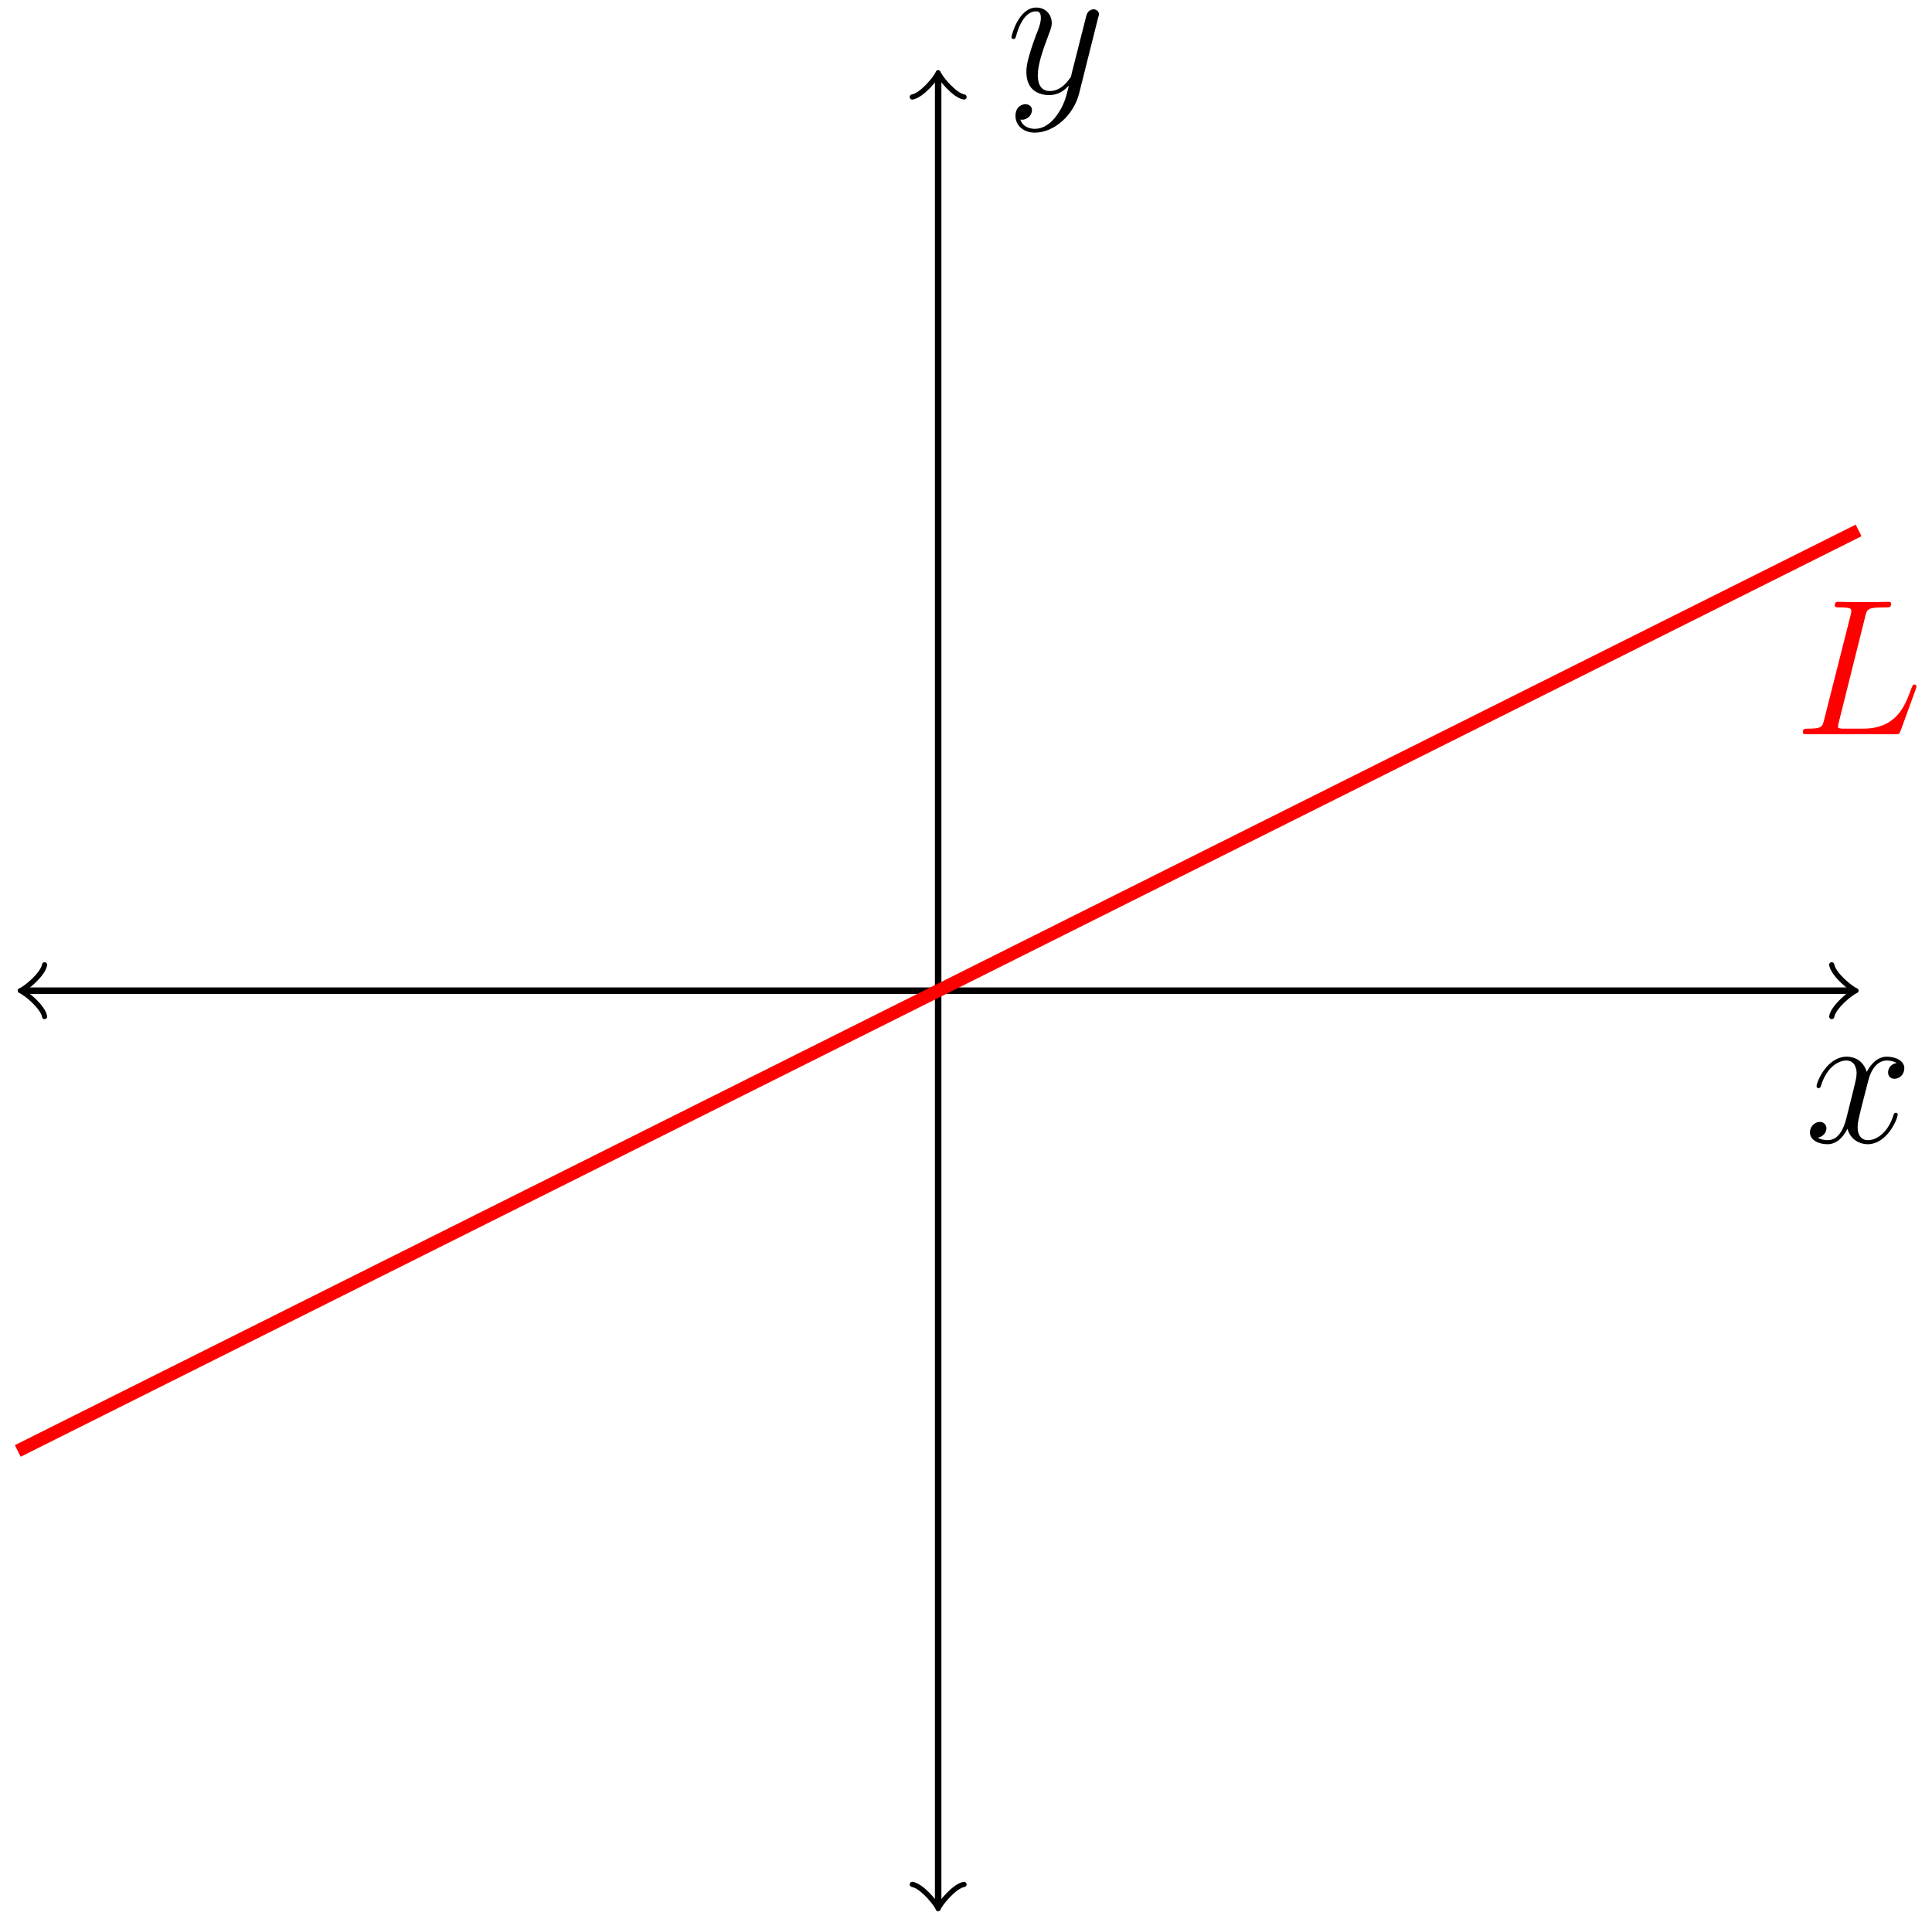
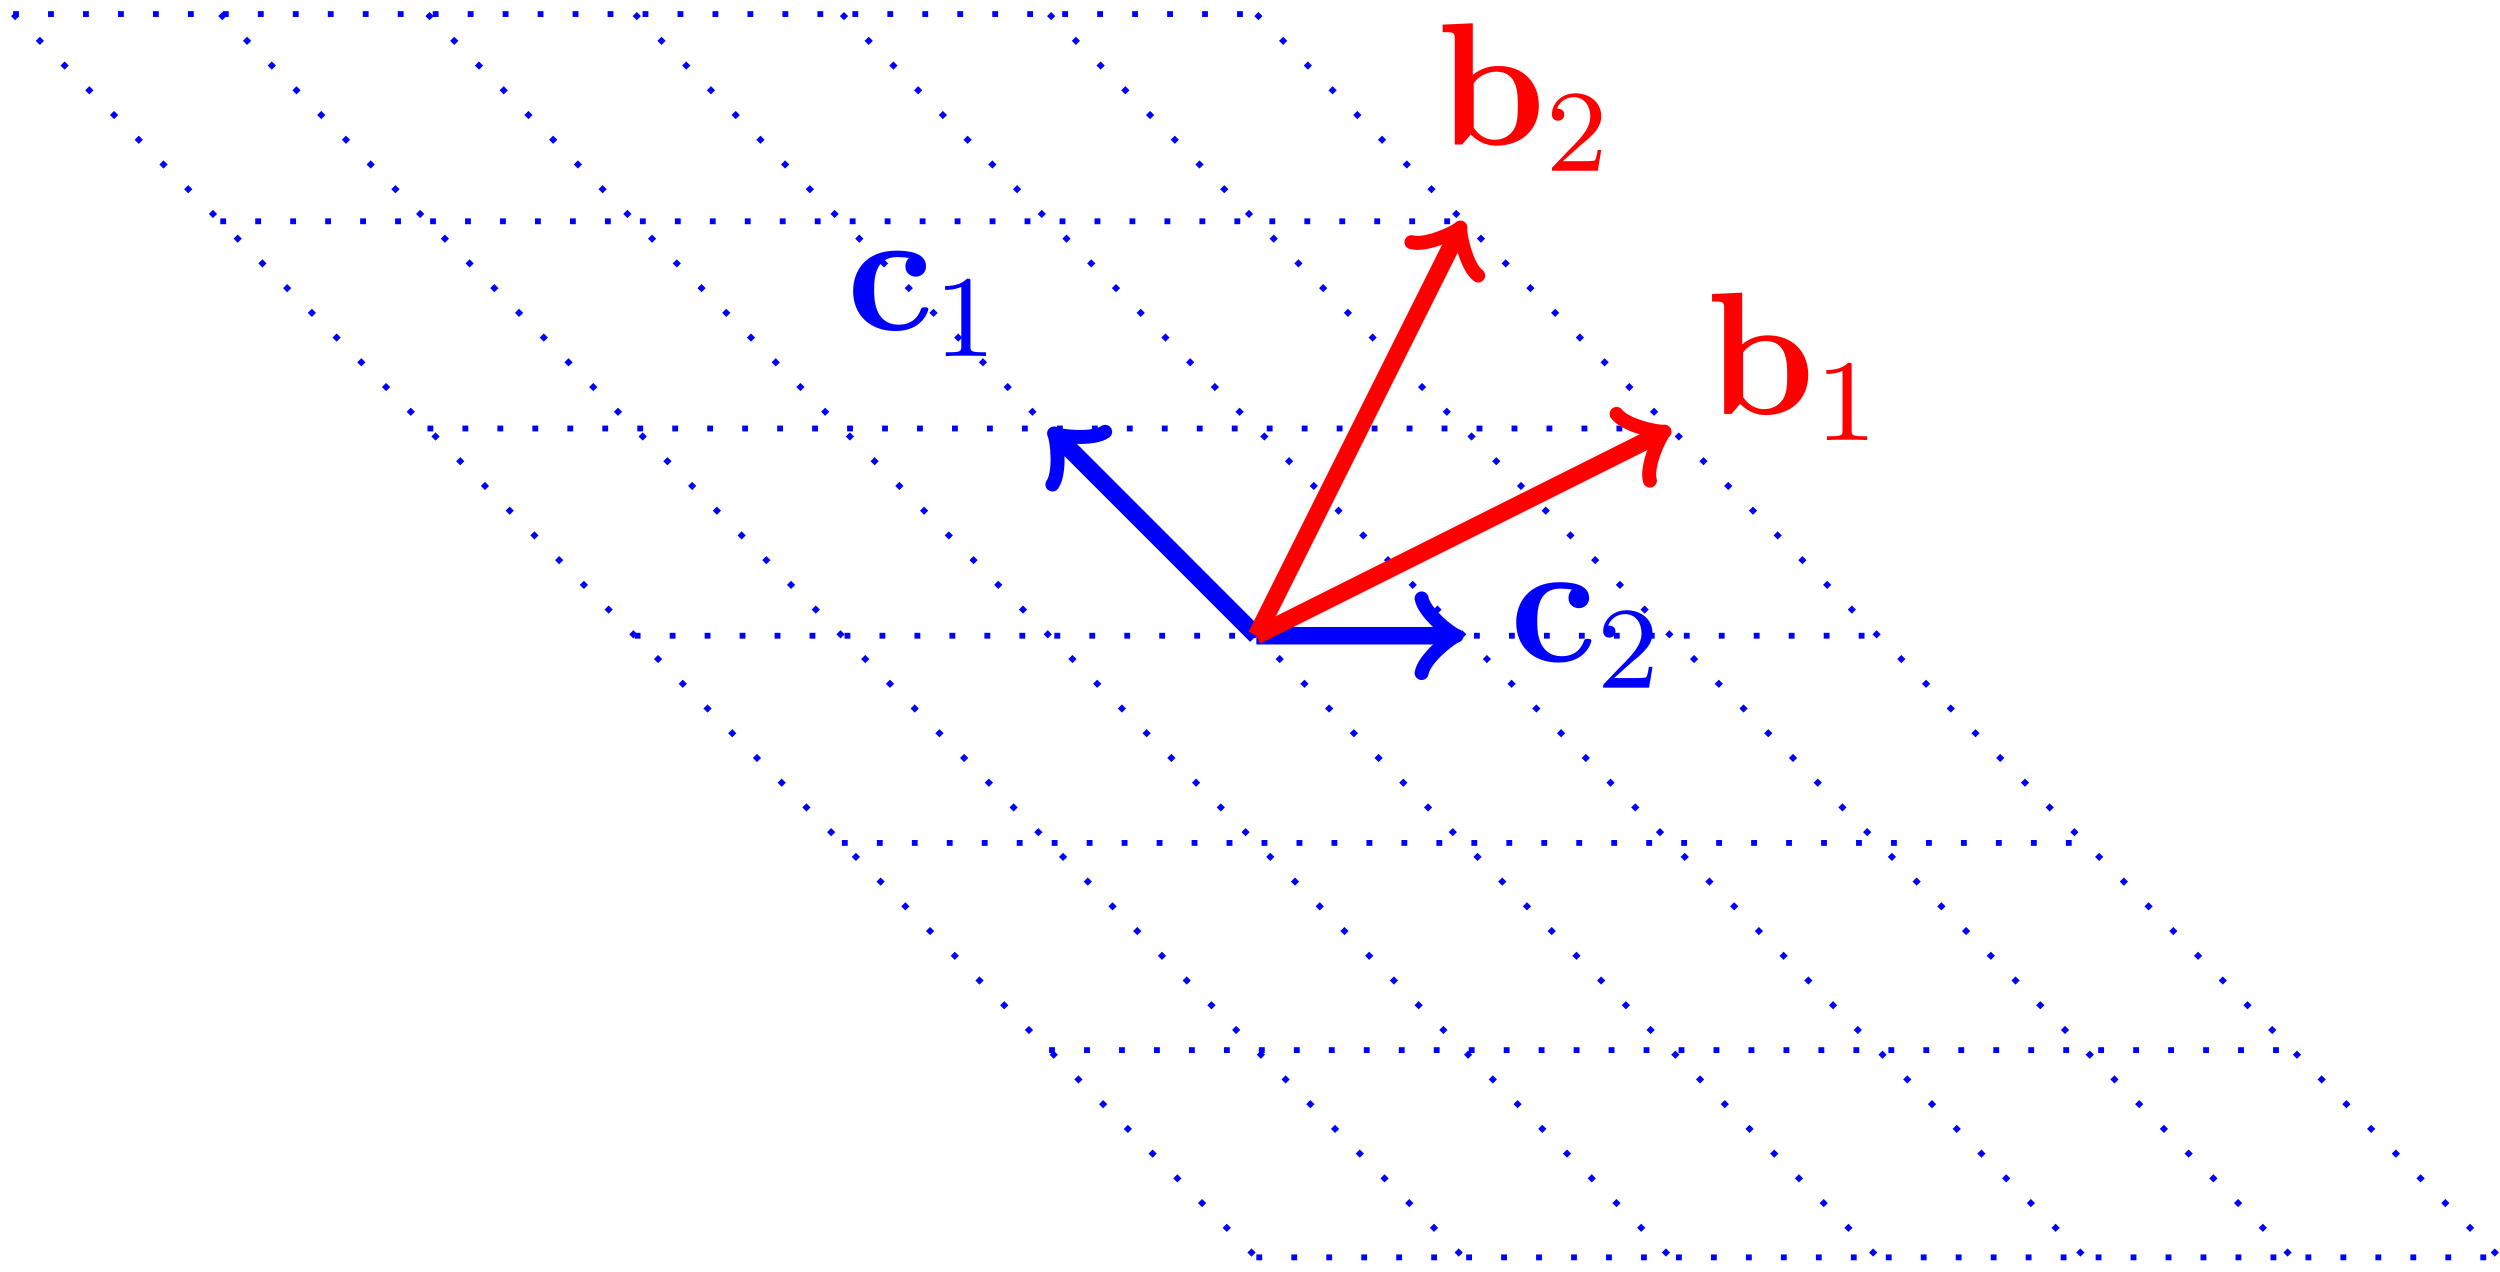
- <svg xmlns="http://www.w3.org/2000/svg" xmlns:xlink="http://www.w3.org/1999/xlink" width="119pt" height="118pt" viewBox="0 0 119 118" version="1.1">
+ <svg xmlns="http://www.w3.org/2000/svg" xmlns:xlink="http://www.w3.org/1999/xlink" width="171pt" height="87pt" viewBox="0 0 171 87" version="1.1">
  <defs>
    <g>
      <symbol overflow="visible" id="glyph0-0">
        <path style="stroke:none;" d="" />
      </symbol>
      <symbol overflow="visible" id="glyph0-1">
-         <path style="stroke:none;" d="M 5.672 -4.875 C 5.281 -4.812 5.141 -4.516 5.141 -4.297 C 5.141 -4 5.359 -3.906 5.531 -3.906 C 5.891 -3.906 6.141 -4.219 6.141 -4.547 C 6.141 -5.047 5.562 -5.266 5.062 -5.266 C 4.344 -5.266 3.938 -4.547 3.828 -4.328 C 3.547 -5.219 2.812 -5.266 2.594 -5.266 C 1.375 -5.266 0.734 -3.703 0.734 -3.438 C 0.734 -3.391 0.781 -3.328 0.859 -3.328 C 0.953 -3.328 0.984 -3.406 1 -3.453 C 1.406 -4.781 2.219 -5.031 2.562 -5.031 C 3.094 -5.031 3.203 -4.531 3.203 -4.25 C 3.203 -3.984 3.125 -3.703 2.984 -3.125 L 2.578 -1.5 C 2.406 -0.781 2.062 -0.125 1.422 -0.125 C 1.359 -0.125 1.062 -0.125 0.812 -0.281 C 1.25 -0.359 1.344 -0.719 1.344 -0.859 C 1.344 -1.094 1.156 -1.25 0.938 -1.25 C 0.641 -1.25 0.328 -0.984 0.328 -0.609 C 0.328 -0.109 0.891 0.125 1.406 0.125 C 1.984 0.125 2.391 -0.328 2.641 -0.828 C 2.828 -0.125 3.438 0.125 3.875 0.125 C 5.094 0.125 5.734 -1.453 5.734 -1.703 C 5.734 -1.766 5.688 -1.812 5.625 -1.812 C 5.516 -1.812 5.5 -1.75 5.469 -1.656 C 5.141 -0.609 4.453 -0.125 3.906 -0.125 C 3.484 -0.125 3.266 -0.438 3.266 -0.922 C 3.266 -1.188 3.312 -1.375 3.5 -2.156 L 3.922 -3.797 C 4.094 -4.5 4.5 -5.031 5.062 -5.031 C 5.078 -5.031 5.422 -5.031 5.672 -4.875 Z M 5.672 -4.875 " />
+         <path style="stroke:none;" d="M 5.594 -1.406 C 5.594 -1.547 5.469 -1.547 5.344 -1.547 C 5.156 -1.547 5.141 -1.531 5.078 -1.391 C 5 -1.156 4.672 -0.359 3.578 -0.359 C 1.891 -0.359 1.891 -2.172 1.891 -2.719 C 1.891 -3.422 1.906 -4.984 3.469 -4.984 C 3.547 -4.984 4.25 -4.953 4.25 -4.906 C 4.25 -4.891 4.25 -4.875 4.219 -4.859 C 4.188 -4.828 4.031 -4.656 4.031 -4.344 C 4.031 -3.844 4.438 -3.641 4.734 -3.641 C 4.984 -3.641 5.438 -3.797 5.438 -4.359 C 5.438 -5.344 4.062 -5.422 3.422 -5.422 C 1.297 -5.422 0.453 -4.031 0.453 -2.656 C 0.453 -1.031 1.594 0.078 3.344 0.078 C 5.219 0.078 5.594 -1.312 5.594 -1.406 Z M 5.594 -1.406 " />
      </symbol>
      <symbol overflow="visible" id="glyph0-2">
-         <path style="stroke:none;" d="M 3.141 1.344 C 2.828 1.797 2.359 2.203 1.766 2.203 C 1.625 2.203 1.047 2.172 0.875 1.625 C 0.906 1.641 0.969 1.641 0.984 1.641 C 1.344 1.641 1.594 1.328 1.594 1.047 C 1.594 0.781 1.359 0.688 1.188 0.688 C 0.984 0.688 0.578 0.828 0.578 1.406 C 0.578 2.016 1.094 2.438 1.766 2.438 C 2.969 2.438 4.172 1.344 4.5 0.016 L 5.672 -4.656 C 5.688 -4.703 5.719 -4.781 5.719 -4.859 C 5.719 -5.031 5.562 -5.156 5.391 -5.156 C 5.281 -5.156 5.031 -5.109 4.938 -4.75 L 4.047 -1.234 C 4 -1.016 4 -0.984 3.891 -0.859 C 3.656 -0.531 3.266 -0.125 2.688 -0.125 C 2.016 -0.125 1.953 -0.781 1.953 -1.094 C 1.953 -1.781 2.281 -2.703 2.609 -3.562 C 2.734 -3.906 2.812 -4.078 2.812 -4.312 C 2.812 -4.812 2.453 -5.266 1.859 -5.266 C 0.766 -5.266 0.328 -3.531 0.328 -3.438 C 0.328 -3.391 0.375 -3.328 0.453 -3.328 C 0.562 -3.328 0.578 -3.375 0.625 -3.547 C 0.906 -4.547 1.359 -5.031 1.828 -5.031 C 1.938 -5.031 2.141 -5.031 2.141 -4.641 C 2.141 -4.328 2.016 -3.984 1.828 -3.531 C 1.25 -1.953 1.25 -1.562 1.25 -1.281 C 1.25 -0.141 2.062 0.125 2.656 0.125 C 3 0.125 3.438 0.016 3.844 -0.438 L 3.859 -0.422 C 3.688 0.281 3.562 0.75 3.141 1.344 Z M 3.141 1.344 " />
+         <path style="stroke:none;" d="M 2.484 -8.297 L 0.422 -8.203 L 0.422 -7.688 C 1.156 -7.688 1.25 -7.688 1.25 -7.219 L 1.25 0 L 1.75 0 C 1.953 -0.234 2.156 -0.453 2.344 -0.688 C 2.953 -0.062 3.609 0.078 4.094 0.078 C 5.734 0.078 7 -0.938 7 -2.672 C 7 -4.297 5.875 -5.375 4.25 -5.375 C 3.531 -5.375 2.969 -5.156 2.484 -4.766 Z M 2.547 -4.203 C 2.969 -4.766 3.578 -4.984 4.094 -4.984 C 5.562 -4.984 5.562 -3.469 5.562 -2.672 C 5.562 -2.141 5.562 -1.453 5.281 -1.016 C 4.906 -0.438 4.344 -0.328 3.969 -0.328 C 3.156 -0.328 2.719 -0.891 2.547 -1.156 Z M 2.547 -4.203 " />
      </symbol>
-       <symbol overflow="visible" id="glyph0-3">
-         <path style="stroke:none;" d="M 4.391 -7.25 C 4.5 -7.703 4.531 -7.812 5.578 -7.812 C 5.906 -7.812 5.984 -7.812 5.984 -8.047 C 5.984 -8.156 5.859 -8.156 5.812 -8.156 C 5.562 -8.156 5.297 -8.141 5.062 -8.141 L 3.453 -8.141 C 3.234 -8.141 2.969 -8.156 2.734 -8.156 C 2.641 -8.156 2.516 -8.156 2.516 -7.938 C 2.516 -7.812 2.625 -7.812 2.797 -7.812 C 3.531 -7.812 3.531 -7.719 3.531 -7.594 C 3.531 -7.562 3.531 -7.5 3.484 -7.312 L 1.859 -0.891 C 1.75 -0.469 1.734 -0.344 0.891 -0.344 C 0.672 -0.344 0.547 -0.344 0.547 -0.125 C 0.547 0 0.625 0 0.859 0 L 6.219 0 C 6.484 0 6.484 -0.016 6.578 -0.234 L 7.5 -2.766 C 7.516 -2.828 7.547 -2.906 7.547 -2.938 C 7.547 -3.016 7.484 -3.062 7.422 -3.062 C 7.406 -3.062 7.344 -3.062 7.328 -3.016 C 7.297 -3 7.297 -2.969 7.203 -2.75 C 6.828 -1.703 6.281 -0.344 4.266 -0.344 L 3.125 -0.344 C 2.953 -0.344 2.922 -0.344 2.859 -0.359 C 2.719 -0.375 2.719 -0.391 2.719 -0.484 C 2.719 -0.578 2.734 -0.641 2.766 -0.75 Z M 4.391 -7.25 " />
+       <symbol overflow="visible" id="glyph1-0">
+         <path style="stroke:none;" d="" />
+       </symbol>
+       <symbol overflow="visible" id="glyph1-1">
+         <path style="stroke:none;" d="M 2.25 -1.625 C 2.375 -1.75 2.703 -2.016 2.844 -2.125 C 3.328 -2.578 3.797 -3.016 3.797 -3.734 C 3.797 -4.688 3 -5.297 2.016 -5.297 C 1.047 -5.297 0.422 -4.578 0.422 -3.859 C 0.422 -3.469 0.734 -3.422 0.844 -3.422 C 1.016 -3.422 1.266 -3.531 1.266 -3.844 C 1.266 -4.25 0.859 -4.25 0.766 -4.25 C 1 -4.844 1.531 -5.031 1.922 -5.031 C 2.656 -5.031 3.047 -4.406 3.047 -3.734 C 3.047 -2.906 2.469 -2.297 1.516 -1.344 L 0.516 -0.297 C 0.422 -0.219 0.422 -0.203 0.422 0 L 3.562 0 L 3.797 -1.422 L 3.547 -1.422 C 3.531 -1.266 3.469 -0.875 3.375 -0.719 C 3.328 -0.656 2.719 -0.656 2.594 -0.656 L 1.172 -0.656 Z M 2.25 -1.625 " />
+       </symbol>
+       <symbol overflow="visible" id="glyph1-2">
+         <path style="stroke:none;" d="M 2.5 -5.078 C 2.5 -5.297 2.484 -5.297 2.266 -5.297 C 1.938 -4.984 1.516 -4.797 0.766 -4.797 L 0.766 -4.531 C 0.984 -4.531 1.406 -4.531 1.875 -4.734 L 1.875 -0.656 C 1.875 -0.359 1.844 -0.266 1.094 -0.266 L 0.812 -0.266 L 0.812 0 C 1.141 -0.031 1.828 -0.031 2.188 -0.031 C 2.547 -0.031 3.234 -0.031 3.562 0 L 3.562 -0.266 L 3.281 -0.266 C 2.531 -0.266 2.5 -0.359 2.5 -0.656 Z M 2.5 -5.078 " />
      </symbol>
    </g>
  </defs>
  <g id="surface1">
-     <path style="fill:none;stroke-width:0.399;stroke-linecap:butt;stroke-linejoin:miter;stroke:rgb(0%,0%,0%);stroke-opacity:1;stroke-miterlimit:10;" d="M -56.235 0.001 L 56.234 0.001 " transform="matrix(1,0,0,-1,57.786,61.013)" />
-     <path style="fill:none;stroke-width:0.319;stroke-linecap:round;stroke-linejoin:round;stroke:rgb(0%,0%,0%);stroke-opacity:1;stroke-miterlimit:10;" d="M -1.195 1.592 C -1.098 0.995 -0 0.1 0.301 -0.001 C -0 -0.099 -1.098 -0.997 -1.195 -1.595 " transform="matrix(-1,0,0,1,1.55066,61.013)" />
-     <path style="fill:none;stroke-width:0.319;stroke-linecap:round;stroke-linejoin:round;stroke:rgb(0%,0%,0%);stroke-opacity:1;stroke-miterlimit:10;" d="M -1.197 1.595 C -1.096 0.997 -0.002 0.099 0.299 0.001 C -0.002 -0.1 -1.096 -0.995 -1.197 -1.592 " transform="matrix(1,0,0,-1,114.0213,61.013)" />
-     <g style="fill:rgb(0%,0%,0%);fill-opacity:1;">
-       <use xlink:href="#glyph0-1" x="111.154" y="70.344" />
+     <path style="fill:none;stroke-width:0.399;stroke-linecap:butt;stroke-linejoin:miter;stroke:rgb(0%,0%,100%);stroke-opacity:1;stroke-dasharray:0.399,1.993;stroke-miterlimit:10;" d="M -85.038 42.522 L 0.001 -42.521 " transform="matrix(1,0,0,-1,85.933,43.483)" />
+     <path style="fill:none;stroke-width:0.399;stroke-linecap:butt;stroke-linejoin:miter;stroke:rgb(0%,0%,100%);stroke-opacity:1;stroke-dasharray:0.399,1.993;stroke-miterlimit:10;" d="M -70.867 42.522 L 14.172 -42.521 " transform="matrix(1,0,0,-1,85.933,43.483)" />
+     <path style="fill:none;stroke-width:0.399;stroke-linecap:butt;stroke-linejoin:miter;stroke:rgb(0%,0%,100%);stroke-opacity:1;stroke-dasharray:0.399,1.993;stroke-miterlimit:10;" d="M -56.695 42.522 L 28.348 -42.521 " transform="matrix(1,0,0,-1,85.933,43.483)" />
+     <path style="fill:none;stroke-width:0.399;stroke-linecap:butt;stroke-linejoin:miter;stroke:rgb(0%,0%,100%);stroke-opacity:1;stroke-dasharray:0.399,1.993;stroke-miterlimit:10;" d="M -42.519 42.522 L 42.52 -42.521 " transform="matrix(1,0,0,-1,85.933,43.483)" />
+     <path style="fill:none;stroke-width:0.399;stroke-linecap:butt;stroke-linejoin:miter;stroke:rgb(0%,0%,100%);stroke-opacity:1;stroke-dasharray:0.399,1.993;stroke-miterlimit:10;" d="M -28.347 42.522 L 56.692 -42.521 " transform="matrix(1,0,0,-1,85.933,43.483)" />
+     <path style="fill:none;stroke-width:0.399;stroke-linecap:butt;stroke-linejoin:miter;stroke:rgb(0%,0%,100%);stroke-opacity:1;stroke-dasharray:0.399,1.993;stroke-miterlimit:10;" d="M -14.175 42.522 L 70.868 -42.521 " transform="matrix(1,0,0,-1,85.933,43.483)" />
+     <path style="fill:none;stroke-width:0.399;stroke-linecap:butt;stroke-linejoin:miter;stroke:rgb(0%,0%,100%);stroke-opacity:1;stroke-dasharray:0.399,1.993;stroke-miterlimit:10;" d="M 0.001 42.522 L 85.04 -42.521 " transform="matrix(1,0,0,-1,85.933,43.483)" />
+     <path style="fill:none;stroke-width:0.399;stroke-linecap:butt;stroke-linejoin:miter;stroke:rgb(0%,0%,100%);stroke-opacity:1;stroke-dasharray:0.399,1.993;stroke-miterlimit:10;" d="M -85.038 42.522 L 0.001 42.522 " transform="matrix(1,0,0,-1,85.933,43.483)" />
+     <path style="fill:none;stroke-width:0.399;stroke-linecap:butt;stroke-linejoin:miter;stroke:rgb(0%,0%,100%);stroke-opacity:1;stroke-dasharray:0.399,1.993;stroke-miterlimit:10;" d="M -70.867 28.346 L 14.172 28.346 " transform="matrix(1,0,0,-1,85.933,43.483)" />
+     <path style="fill:none;stroke-width:0.399;stroke-linecap:butt;stroke-linejoin:miter;stroke:rgb(0%,0%,100%);stroke-opacity:1;stroke-dasharray:0.399,1.993;stroke-miterlimit:10;" d="M -56.695 14.174 L 28.348 14.174 " transform="matrix(1,0,0,-1,85.933,43.483)" />
+     <path style="fill:none;stroke-width:0.399;stroke-linecap:butt;stroke-linejoin:miter;stroke:rgb(0%,0%,100%);stroke-opacity:1;stroke-dasharray:0.399,1.993;stroke-miterlimit:10;" d="M -42.519 -0.001 L 42.52 -0.001 " transform="matrix(1,0,0,-1,85.933,43.483)" />
+     <path style="fill:none;stroke-width:0.399;stroke-linecap:butt;stroke-linejoin:miter;stroke:rgb(0%,0%,100%);stroke-opacity:1;stroke-dasharray:0.399,1.993;stroke-miterlimit:10;" d="M -28.347 -14.173 L 56.692 -14.173 " transform="matrix(1,0,0,-1,85.933,43.483)" />
+     <path style="fill:none;stroke-width:0.399;stroke-linecap:butt;stroke-linejoin:miter;stroke:rgb(0%,0%,100%);stroke-opacity:1;stroke-dasharray:0.399,1.993;stroke-miterlimit:10;" d="M -14.175 -28.345 L 70.868 -28.345 " transform="matrix(1,0,0,-1,85.933,43.483)" />
+     <path style="fill:none;stroke-width:0.399;stroke-linecap:butt;stroke-linejoin:miter;stroke:rgb(0%,0%,100%);stroke-opacity:1;stroke-dasharray:0.399,1.993;stroke-miterlimit:10;" d="M 0.001 -42.521 L 85.04 -42.521 " transform="matrix(1,0,0,-1,85.933,43.483)" />
+     <path style="fill:none;stroke-width:1.196;stroke-linecap:butt;stroke-linejoin:miter;stroke:rgb(0%,0%,100%);stroke-opacity:1;stroke-miterlimit:10;" d="M 0.001 -0.001 L 13.215 -0.001 " transform="matrix(1,0,0,-1,85.933,43.483)" />
+     <path style="fill:none;stroke-width:0.956;stroke-linecap:round;stroke-linejoin:round;stroke:rgb(0%,0%,100%);stroke-opacity:1;stroke-miterlimit:10;" d="M -1.912 2.549 C -1.752 1.592 -0.002 0.159 0.479 -0.001 C -0.002 -0.158 -1.752 -1.595 -1.912 -2.552 " transform="matrix(1,0,0,-1,99.14998,43.483)" />
+     <g style="fill:rgb(0%,0%,100%);fill-opacity:1;">
+       <use xlink:href="#glyph0-1" x="103.256" y="45.243" />
    </g>
-     <path style="fill:none;stroke-width:0.399;stroke-linecap:butt;stroke-linejoin:miter;stroke:rgb(0%,0%,0%);stroke-opacity:1;stroke-miterlimit:10;" d="M -0.001 -56.237 L -0.001 56.236 " transform="matrix(1,0,0,-1,57.786,61.013)" />
-     <path style="fill:none;stroke-width:0.319;stroke-linecap:round;stroke-linejoin:round;stroke:rgb(0%,0%,0%);stroke-opacity:1;stroke-miterlimit:10;" d="M -1.194 1.593 C -1.096 0.995 0.002 0.101 0.299 -0.001 C 0.002 -0.099 -1.096 -0.997 -1.194 -1.595 " transform="matrix(0,1,1,0,57.786,117.2483)" />
-     <path style="fill:none;stroke-width:0.319;stroke-linecap:round;stroke-linejoin:round;stroke:rgb(0%,0%,0%);stroke-opacity:1;stroke-miterlimit:10;" d="M -1.195 1.595 C -1.097 0.997 0 0.099 0.297 0.001 C 0 -0.101 -1.097 -0.995 -1.195 -1.593 " transform="matrix(0,-1,-1,0,57.786,4.77766)" />
-     <g style="fill:rgb(0%,0%,0%);fill-opacity:1;">
-       <use xlink:href="#glyph0-2" x="61.97" y="5.731" />
+     <g style="fill:rgb(0%,0%,100%);fill-opacity:1;">
+       <use xlink:href="#glyph1-1" x="109.234" y="47.036" />
    </g>
-     <path style="fill:none;stroke-width:0.797;stroke-linecap:butt;stroke-linejoin:miter;stroke:rgb(100%,0%,0%);stroke-opacity:1;stroke-miterlimit:10;" d="M -56.692 -28.346 L 56.694 28.345 " transform="matrix(1,0,0,-1,57.786,61.013)" />
+     <path style="fill:none;stroke-width:1.196;stroke-linecap:butt;stroke-linejoin:miter;stroke:rgb(0%,0%,100%);stroke-opacity:1;stroke-miterlimit:10;" d="M 0.001 -0.001 L -13.495 13.499 " transform="matrix(1,0,0,-1,85.933,43.483)" />
+     <path style="fill:none;stroke-width:0.956;stroke-linecap:round;stroke-linejoin:round;stroke:rgb(0%,0%,100%);stroke-opacity:1;stroke-miterlimit:10;" d="M -1.911 2.55 C -1.751 1.594 -0 0.158 0.478 0.001 C -0 -0.157 -1.754 -1.596 -1.914 -2.552 " transform="matrix(-0.70712,-0.7071,-0.7071,0.70712,72.43591,29.9859)" />
+     <g style="fill:rgb(0%,0%,100%);fill-opacity:1;">
+       <use xlink:href="#glyph0-1" x="57.9" y="22.566" />
+     </g>
+     <g style="fill:rgb(0%,0%,100%);fill-opacity:1;">
+       <use xlink:href="#glyph1-2" x="63.878" y="24.359" />
+     </g>
+     <path style="fill:none;stroke-width:1.196;stroke-linecap:butt;stroke-linejoin:miter;stroke:rgb(100%,0%,0%);stroke-opacity:1;stroke-miterlimit:10;" d="M 0.001 -0.001 L 27.493 13.745 " transform="matrix(1,0,0,-1,85.933,43.483)" />
+     <path style="fill:none;stroke-width:0.956;stroke-linecap:round;stroke-linejoin:round;stroke:rgb(100%,0%,0%);stroke-opacity:1;stroke-miterlimit:10;" d="M -1.912 2.549 C -1.753 1.592 -0.001 0.161 0.478 0 C 0.001 -0.159 -1.751 -1.593 -1.912 -2.552 " transform="matrix(0.89442,-0.4472,-0.4472,-0.89442,113.4244,29.73732)" />
    <g style="fill:rgb(100%,0%,0%);fill-opacity:1;">
-       <use xlink:href="#glyph0-3" x="110.497" y="45.219" />
+       <use xlink:href="#glyph0-2" x="116.682" y="28.312" />
+     </g>
+     <g style="fill:rgb(100%,0%,0%);fill-opacity:1;">
+       <use xlink:href="#glyph1-2" x="124.154" y="30.105" />
+     </g>
+     <path style="fill:none;stroke-width:1.196;stroke-linecap:butt;stroke-linejoin:miter;stroke:rgb(100%,0%,0%);stroke-opacity:1;stroke-miterlimit:10;" d="M 0.001 -0.001 L 13.747 27.491 " transform="matrix(1,0,0,-1,85.933,43.483)" />
+     <path style="fill:none;stroke-width:0.956;stroke-linecap:round;stroke-linejoin:round;stroke:rgb(100%,0%,0%);stroke-opacity:1;stroke-miterlimit:10;" d="M -1.913 2.549 C -1.754 1.594 -0.002 0.16 0.479 0.002 C -0 -0.158 -1.754 -1.594 -1.913 -2.552 " transform="matrix(0.4472,-0.89442,-0.89442,-0.4472,99.67868,15.99164)" />
+     <g style="fill:rgb(100%,0%,0%);fill-opacity:1;">
+       <use xlink:href="#glyph0-2" x="98.256" y="9.887" />
+     </g>
+     <g style="fill:rgb(100%,0%,0%);fill-opacity:1;">
+       <use xlink:href="#glyph1-1" x="105.728" y="11.68" />
    </g>
  </g>
</svg>
